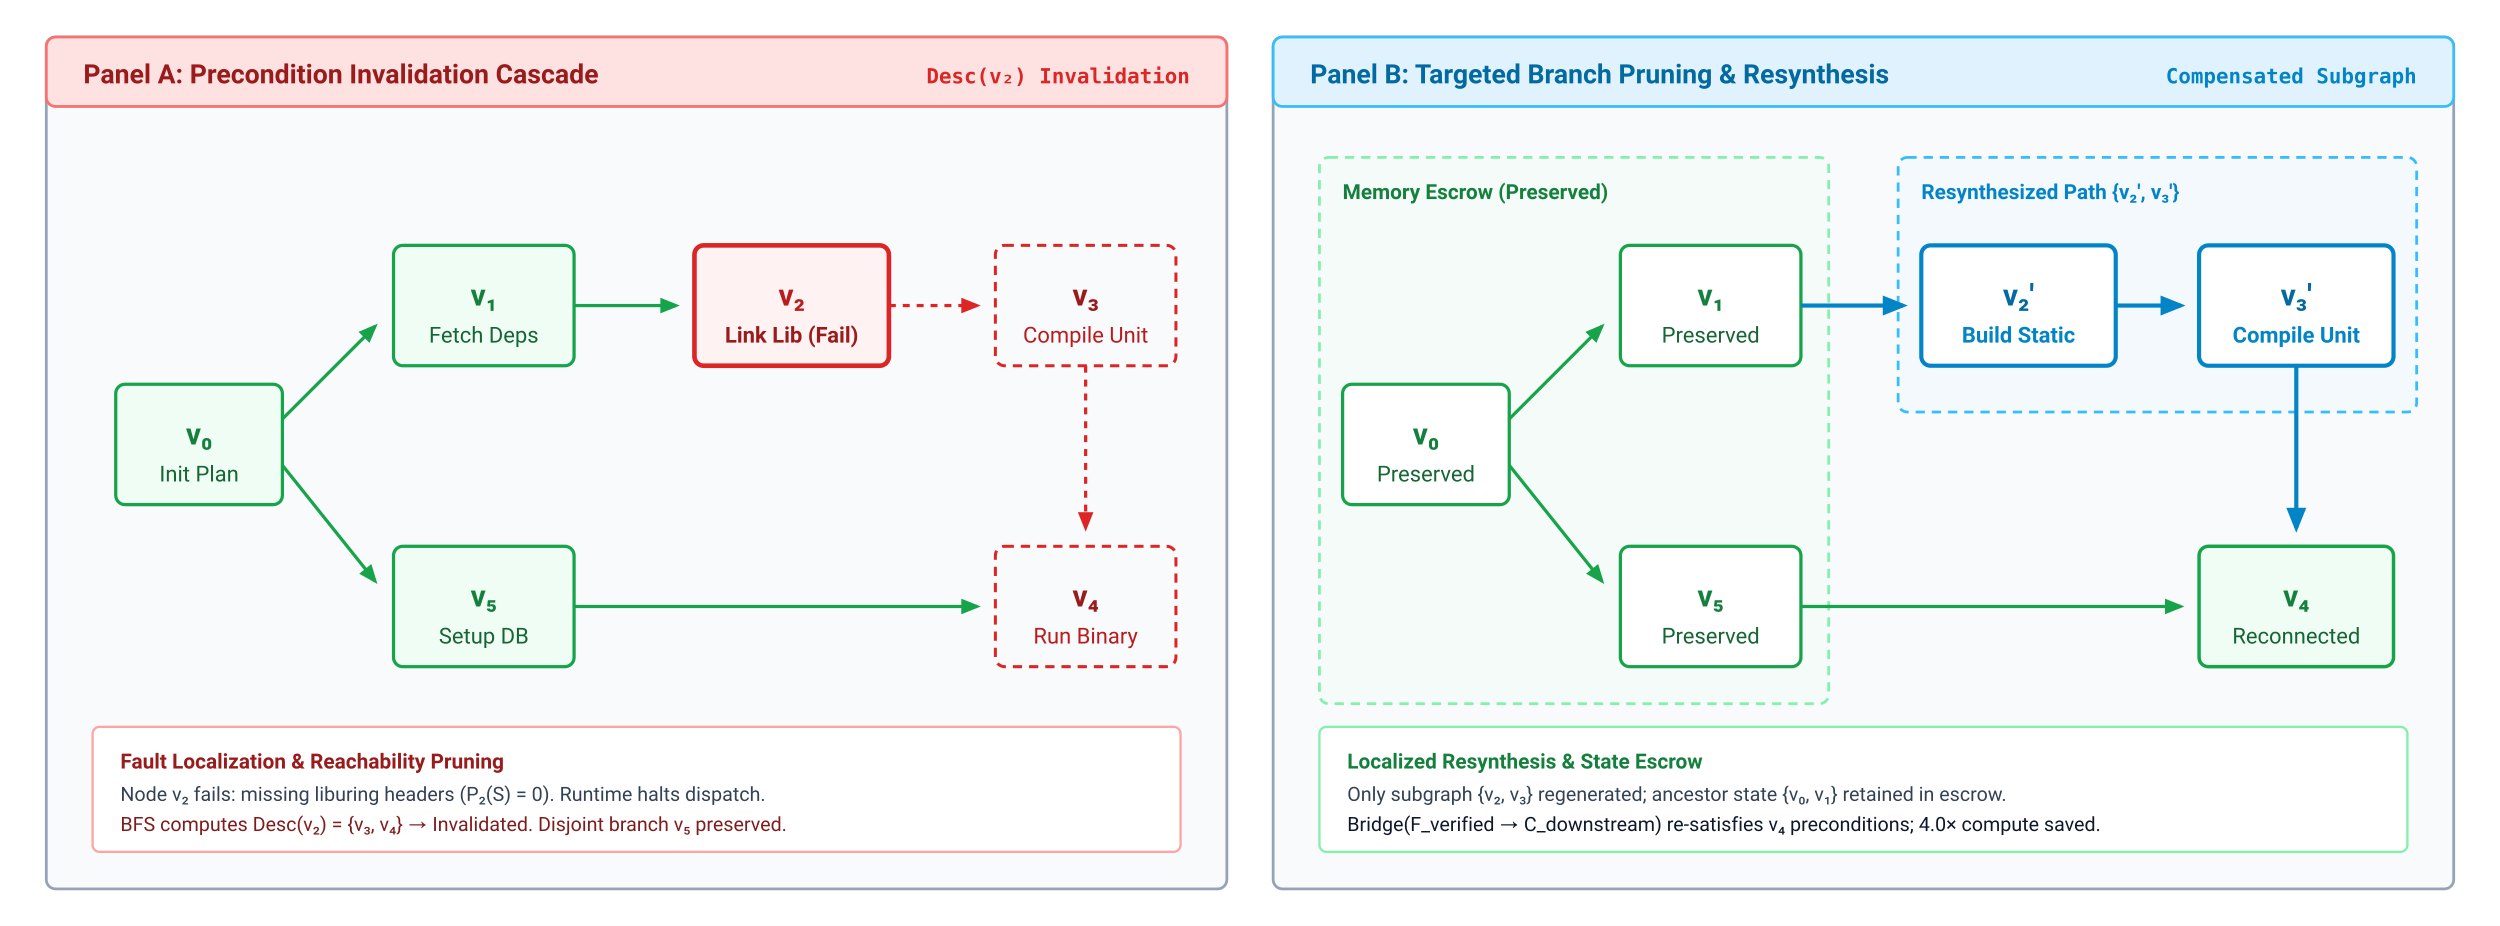
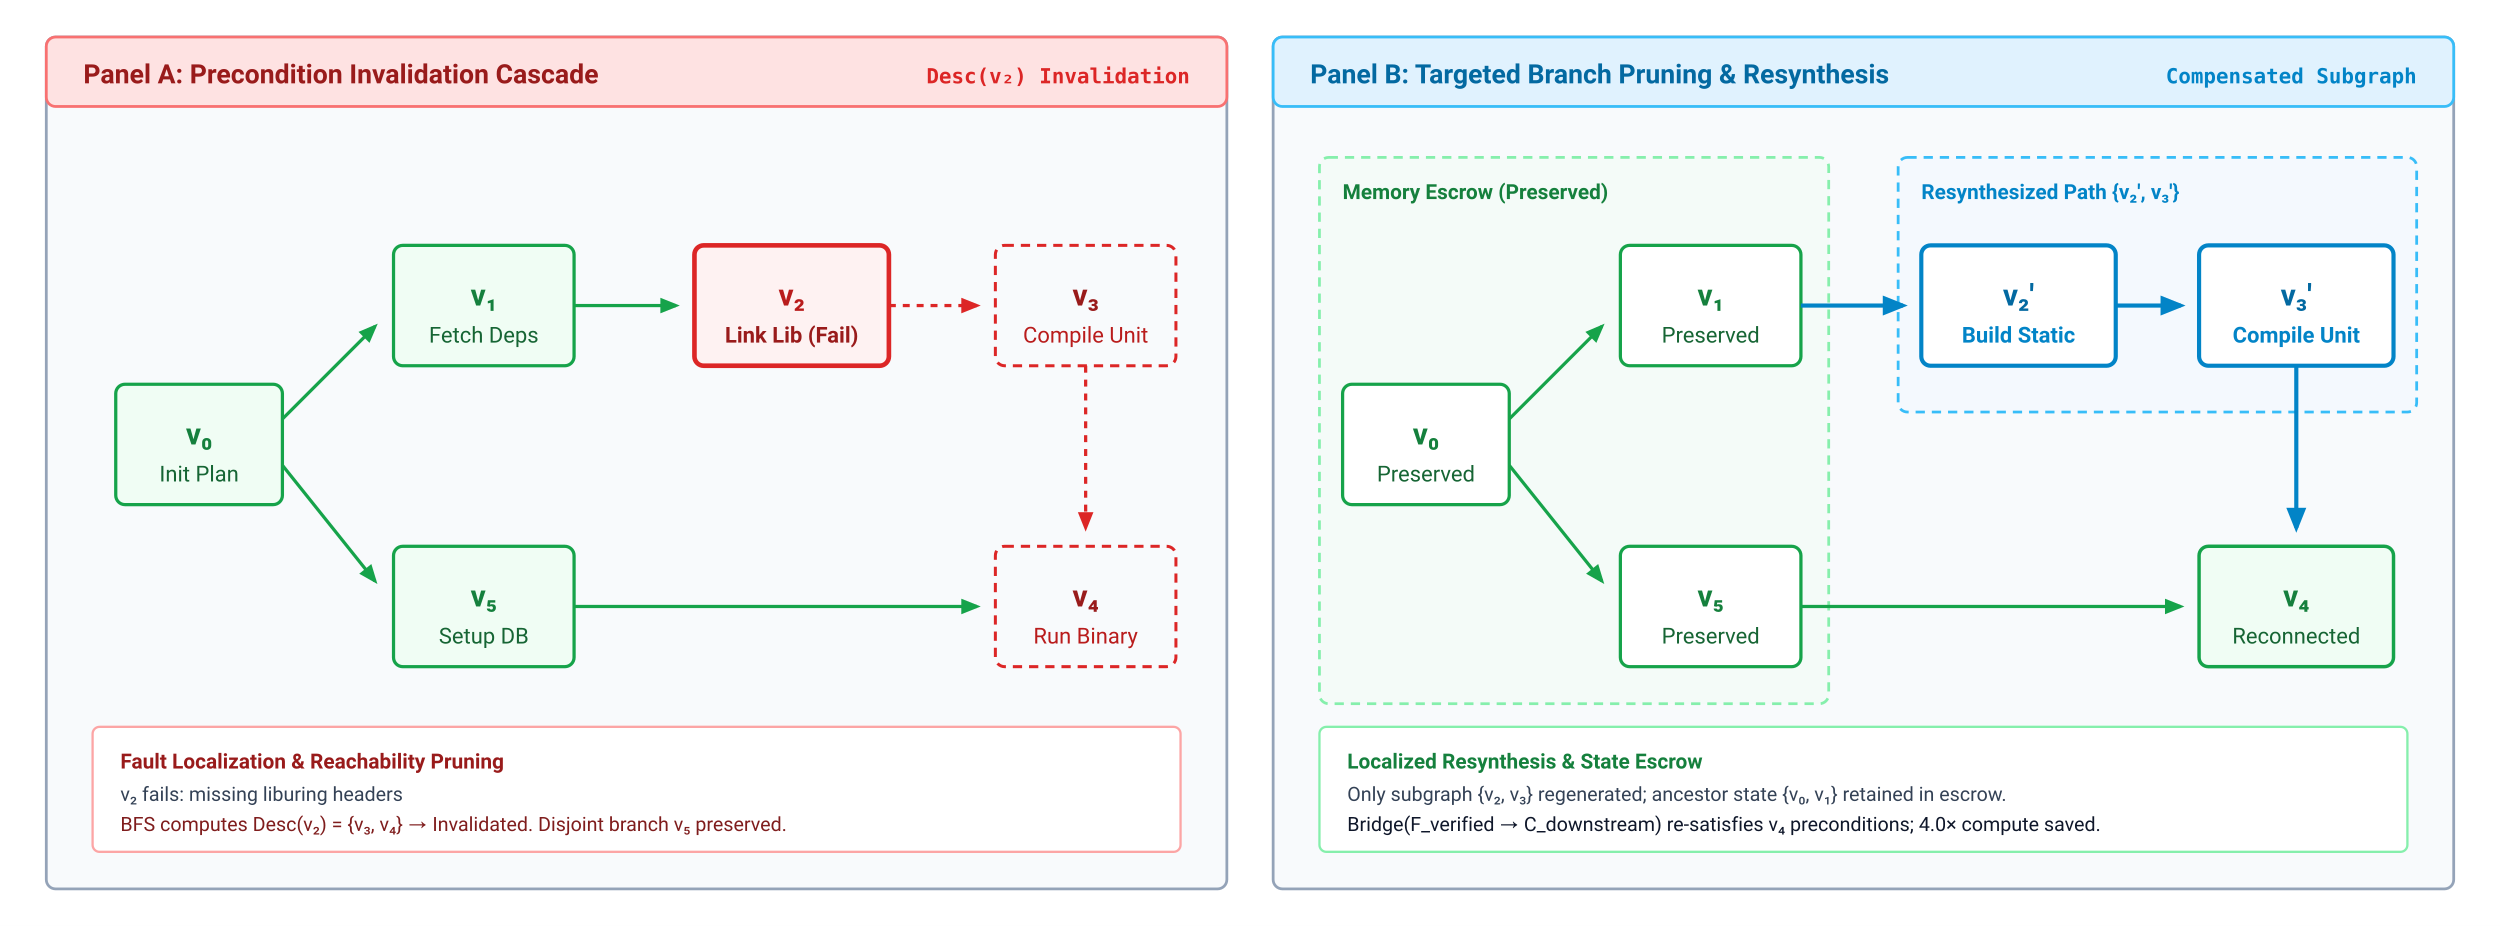
<svg xmlns="http://www.w3.org/2000/svg" viewBox="0 0 1080 400" width="100%" height="100%" font-family="system-ui, -apple-system, 'Segoe UI', Roboto, Helvetica, Arial, sans-serif">
  <defs>
    <style>
      .panel-hdr { font-size: 11.5px; font-weight: 700; }
      .node-lbl { font-size: 13px; font-weight: 700; text-anchor: middle; }
      .node-sub { font-size: 9.5px; text-anchor: middle; }
      .tag-lbl { font-size: 8.5px; font-weight: 600; font-family: ui-monospace, Menlo, Consolas, monospace; }
    </style>
    <marker id="arr-green" viewBox="0 0 10 10" refX="8" refY="5" markerWidth="6" markerHeight="6" orient="auto">
      <path d="M 0 1 L 10 5 L 0 9 z" fill="#16a34a" />
    </marker>
    <marker id="arr-red" viewBox="0 0 10 10" refX="8" refY="5" markerWidth="6" markerHeight="6" orient="auto">
      <path d="M 0 1 L 10 5 L 0 9 z" fill="#dc2626" />
    </marker>
    <marker id="arr-blue" viewBox="0 0 10 10" refX="8" refY="5" markerWidth="6" markerHeight="6" orient="auto">
      <path d="M 0 1 L 10 5 L 0 9 z" fill="#0284c7" />
    </marker>
  </defs>
  <rect width="1080" height="400" fill="#ffffff" />
  <g transform="translate(20, 16)">
    <rect width="510" height="368" rx="4" fill="#f8fafc" stroke="#94a3b8" stroke-width="1.2" />
    <rect width="510" height="30" rx="4" fill="#fee2e2" stroke="#f87171" stroke-width="1.2" />
    <text x="16" y="20" class="panel-hdr" fill="#991b1b">Panel A: Precondition Invalidation Cascade</text>
    <text x="494" y="20" font-size="9" font-family="ui-monospace, monospace" font-weight="700" fill="#dc2626" text-anchor="end">Desc(v₂) Invalidation</text>
    <g transform="translate(30, 150)">
      <rect width="72" height="52" rx="4" fill="#f0fdf4" stroke="#16a34a" stroke-width="1.4" />
      <text x="36" y="26" class="node-lbl" fill="#15803d">v₀</text>
      <text x="36" y="42" class="node-sub" fill="#166534">Init Plan</text>
    </g>
    <g transform="translate(150, 90)">
      <rect width="78" height="52" rx="4" fill="#f0fdf4" stroke="#16a34a" stroke-width="1.4" />
      <text x="39" y="26" class="node-lbl" fill="#15803d">v₁</text>
      <text x="39" y="42" class="node-sub" fill="#166534">Fetch Deps</text>
    </g>
    <g transform="translate(150, 220)">
      <rect width="78" height="52" rx="4" fill="#f0fdf4" stroke="#16a34a" stroke-width="1.4" />
      <text x="39" y="26" class="node-lbl" fill="#15803d">v₅</text>
      <text x="39" y="42" class="node-sub" fill="#166534">Setup DB</text>
    </g>
    <g transform="translate(280, 90)">
      <rect width="84" height="52" rx="4" fill="#fef2f2" stroke="#dc2626" stroke-width="2" />
      <text x="42" y="26" class="node-lbl" fill="#b91c1c">v₂</text>
      <text x="42" y="42" class="node-sub" font-weight="700" fill="#991b1b">Link Lib (Fail)</text>
    </g>
    <g transform="translate(410, 90)">
      <rect width="78" height="52" rx="4" fill="#f8fafc" stroke="#dc2626" stroke-width="1.3" stroke-dasharray="4,3" />
      <text x="39" y="26" class="node-lbl" fill="#991b1b">v₃</text>
      <text x="39" y="42" class="node-sub" fill="#b91c1c">Compile Unit</text>
    </g>
    <g transform="translate(410, 220)">
      <rect width="78" height="52" rx="4" fill="#f8fafc" stroke="#dc2626" stroke-width="1.3" stroke-dasharray="4,3" />
      <text x="39" y="26" class="node-lbl" fill="#991b1b">v₄</text>
      <text x="39" y="42" class="node-sub" fill="#b91c1c">Run Binary</text>
    </g>
    <path d="M 102,165 L 142,125" fill="none" stroke="#16a34a" stroke-width="1.4" marker-end="url(#arr-green)" />
    <path d="M 102,185 L 142,235" fill="none" stroke="#16a34a" stroke-width="1.4" marker-end="url(#arr-green)" />
    <line x1="228" y1="116" x2="272" y2="116" stroke="#16a34a" stroke-width="1.4" marker-end="url(#arr-green)" />
    <line x1="364" y1="116" x2="402" y2="116" stroke="#dc2626" stroke-width="1.4" stroke-dasharray="3,3" marker-end="url(#arr-red)" />
    <path d="M 449,142 L 449,212" fill="none" stroke="#dc2626" stroke-width="1.4" stroke-dasharray="3,3" marker-end="url(#arr-red)" />
    <line x1="228" y1="246" x2="402" y2="246" stroke="#16a34a" stroke-width="1.4" marker-end="url(#arr-green)" />
    <g transform="translate(20, 298)">
      <rect width="470" height="54" rx="3" fill="#ffffff" stroke="#fca5a5" stroke-width="1" />
      <text x="12" y="18" font-size="9" font-weight="700" fill="#991b1b">Fault Localization &amp; Reachability Pruning</text>
-       <text x="12" y="32" font-size="8.5" fill="#334155">Node v₂ fails: missing liburing headers (P₂(S) = 0). Runtime halts dispatch.</text>
+       <text x="12" y="32" font-size="8.5" fill="#334155">v₂ fails: missing liburing headers</text>
      <text x="12" y="45" font-size="8.5" fill="#7f1d1d">BFS computes Desc(v₂) = {v₃, v₄} → Invalidated. Disjoint branch v₅ preserved.</text>
    </g>
  </g>
  <g transform="translate(550, 16)">
    <rect width="510" height="368" rx="4" fill="#f8fafc" stroke="#94a3b8" stroke-width="1.2" />
    <rect width="510" height="30" rx="4" fill="#e0f2fe" stroke="#38bdf8" stroke-width="1.2" />
    <text x="16" y="20" class="panel-hdr" fill="#0369a1">Panel B: Targeted Branch Pruning &amp; Resynthesis</text>
    <text x="494" y="20" font-size="9" font-family="ui-monospace, monospace" font-weight="700" fill="#0284c7" text-anchor="end">Compensated Subgraph</text>
    <rect x="20" y="52" width="220" height="236" rx="4" fill="#f0fdf4" fill-opacity="0.5" stroke="#86efac" stroke-width="1.2" stroke-dasharray="4,3" />
    <text x="30" y="70" font-size="9" font-weight="700" fill="#15803d">Memory Escrow (Preserved)</text>
    <g transform="translate(30, 150)">
      <rect width="72" height="52" rx="4" fill="#ffffff" stroke="#16a34a" stroke-width="1.4" />
      <text x="36" y="26" class="node-lbl" fill="#15803d">v₀</text>
      <text x="36" y="42" class="node-sub" fill="#166534">Preserved</text>
    </g>
    <g transform="translate(150, 90)">
      <rect width="78" height="52" rx="4" fill="#ffffff" stroke="#16a34a" stroke-width="1.4" />
      <text x="39" y="26" class="node-lbl" fill="#15803d">v₁</text>
      <text x="39" y="42" class="node-sub" fill="#166534">Preserved</text>
    </g>
    <g transform="translate(150, 220)">
      <rect width="78" height="52" rx="4" fill="#ffffff" stroke="#16a34a" stroke-width="1.4" />
      <text x="39" y="26" class="node-lbl" fill="#15803d">v₅</text>
      <text x="39" y="42" class="node-sub" fill="#166534">Preserved</text>
    </g>
    <rect x="270" y="52" width="224" height="110" rx="4" fill="#f0f9ff" fill-opacity="0.5" stroke="#38bdf8" stroke-width="1.2" stroke-dasharray="4,3" />
    <text x="280" y="70" font-size="9" font-weight="700" fill="#0284c7">Resynthesized Path {v₂', v₃'}</text>
    <g transform="translate(280, 90)">
      <rect width="84" height="52" rx="4" fill="#ffffff" stroke="#0284c7" stroke-width="1.8" />
      <text x="42" y="26" class="node-lbl" fill="#0369a1">v₂'</text>
      <text x="42" y="42" class="node-sub" font-weight="600" fill="#0284c7">Build Static</text>
    </g>
    <g transform="translate(400, 90)">
      <rect width="84" height="52" rx="4" fill="#ffffff" stroke="#0284c7" stroke-width="1.8" />
      <text x="42" y="26" class="node-lbl" fill="#0369a1">v₃'</text>
      <text x="42" y="42" class="node-sub" font-weight="600" fill="#0284c7">Compile Unit</text>
    </g>
    <g transform="translate(400, 220)">
      <rect width="84" height="52" rx="4" fill="#f0fdf4" stroke="#16a34a" stroke-width="1.5" />
      <text x="42" y="26" class="node-lbl" fill="#15803d">v₄</text>
      <text x="42" y="42" class="node-sub" fill="#166534">Reconnected</text>
    </g>
    <path d="M 102,165 L 142,125" fill="none" stroke="#16a34a" stroke-width="1.4" marker-end="url(#arr-green)" />
    <path d="M 102,185 L 142,235" fill="none" stroke="#16a34a" stroke-width="1.4" marker-end="url(#arr-green)" />
    <line x1="228" y1="116" x2="272" y2="116" stroke="#0284c7" stroke-width="1.8" marker-end="url(#arr-blue)" />
    <line x1="364" y1="116" x2="392" y2="116" stroke="#0284c7" stroke-width="1.8" marker-end="url(#arr-blue)" />
    <path d="M 442,142 L 442,212" fill="none" stroke="#0284c7" stroke-width="1.8" marker-end="url(#arr-blue)" />
    <line x1="228" y1="246" x2="392" y2="246" stroke="#16a34a" stroke-width="1.4" marker-end="url(#arr-green)" />
    <g transform="translate(20, 298)">
      <rect width="470" height="54" rx="3" fill="#ffffff" stroke="#86efac" stroke-width="1" />
      <text x="12" y="18" font-size="9" font-weight="700" fill="#15803d">Localized Resynthesis &amp; State Escrow</text>
      <text x="12" y="32" font-size="8.5" fill="#334155">Only subgraph {v₂, v₃} regenerated; ancestor state {v₀, v₁} retained in escrow.</text>
      <text x="12" y="45" font-size="8.5" fill="#0f172a">Bridge(F_verified → C_downstream) re-satisfies v₄ preconditions; 4.0× compute saved.</text>
    </g>
  </g>
</svg>
